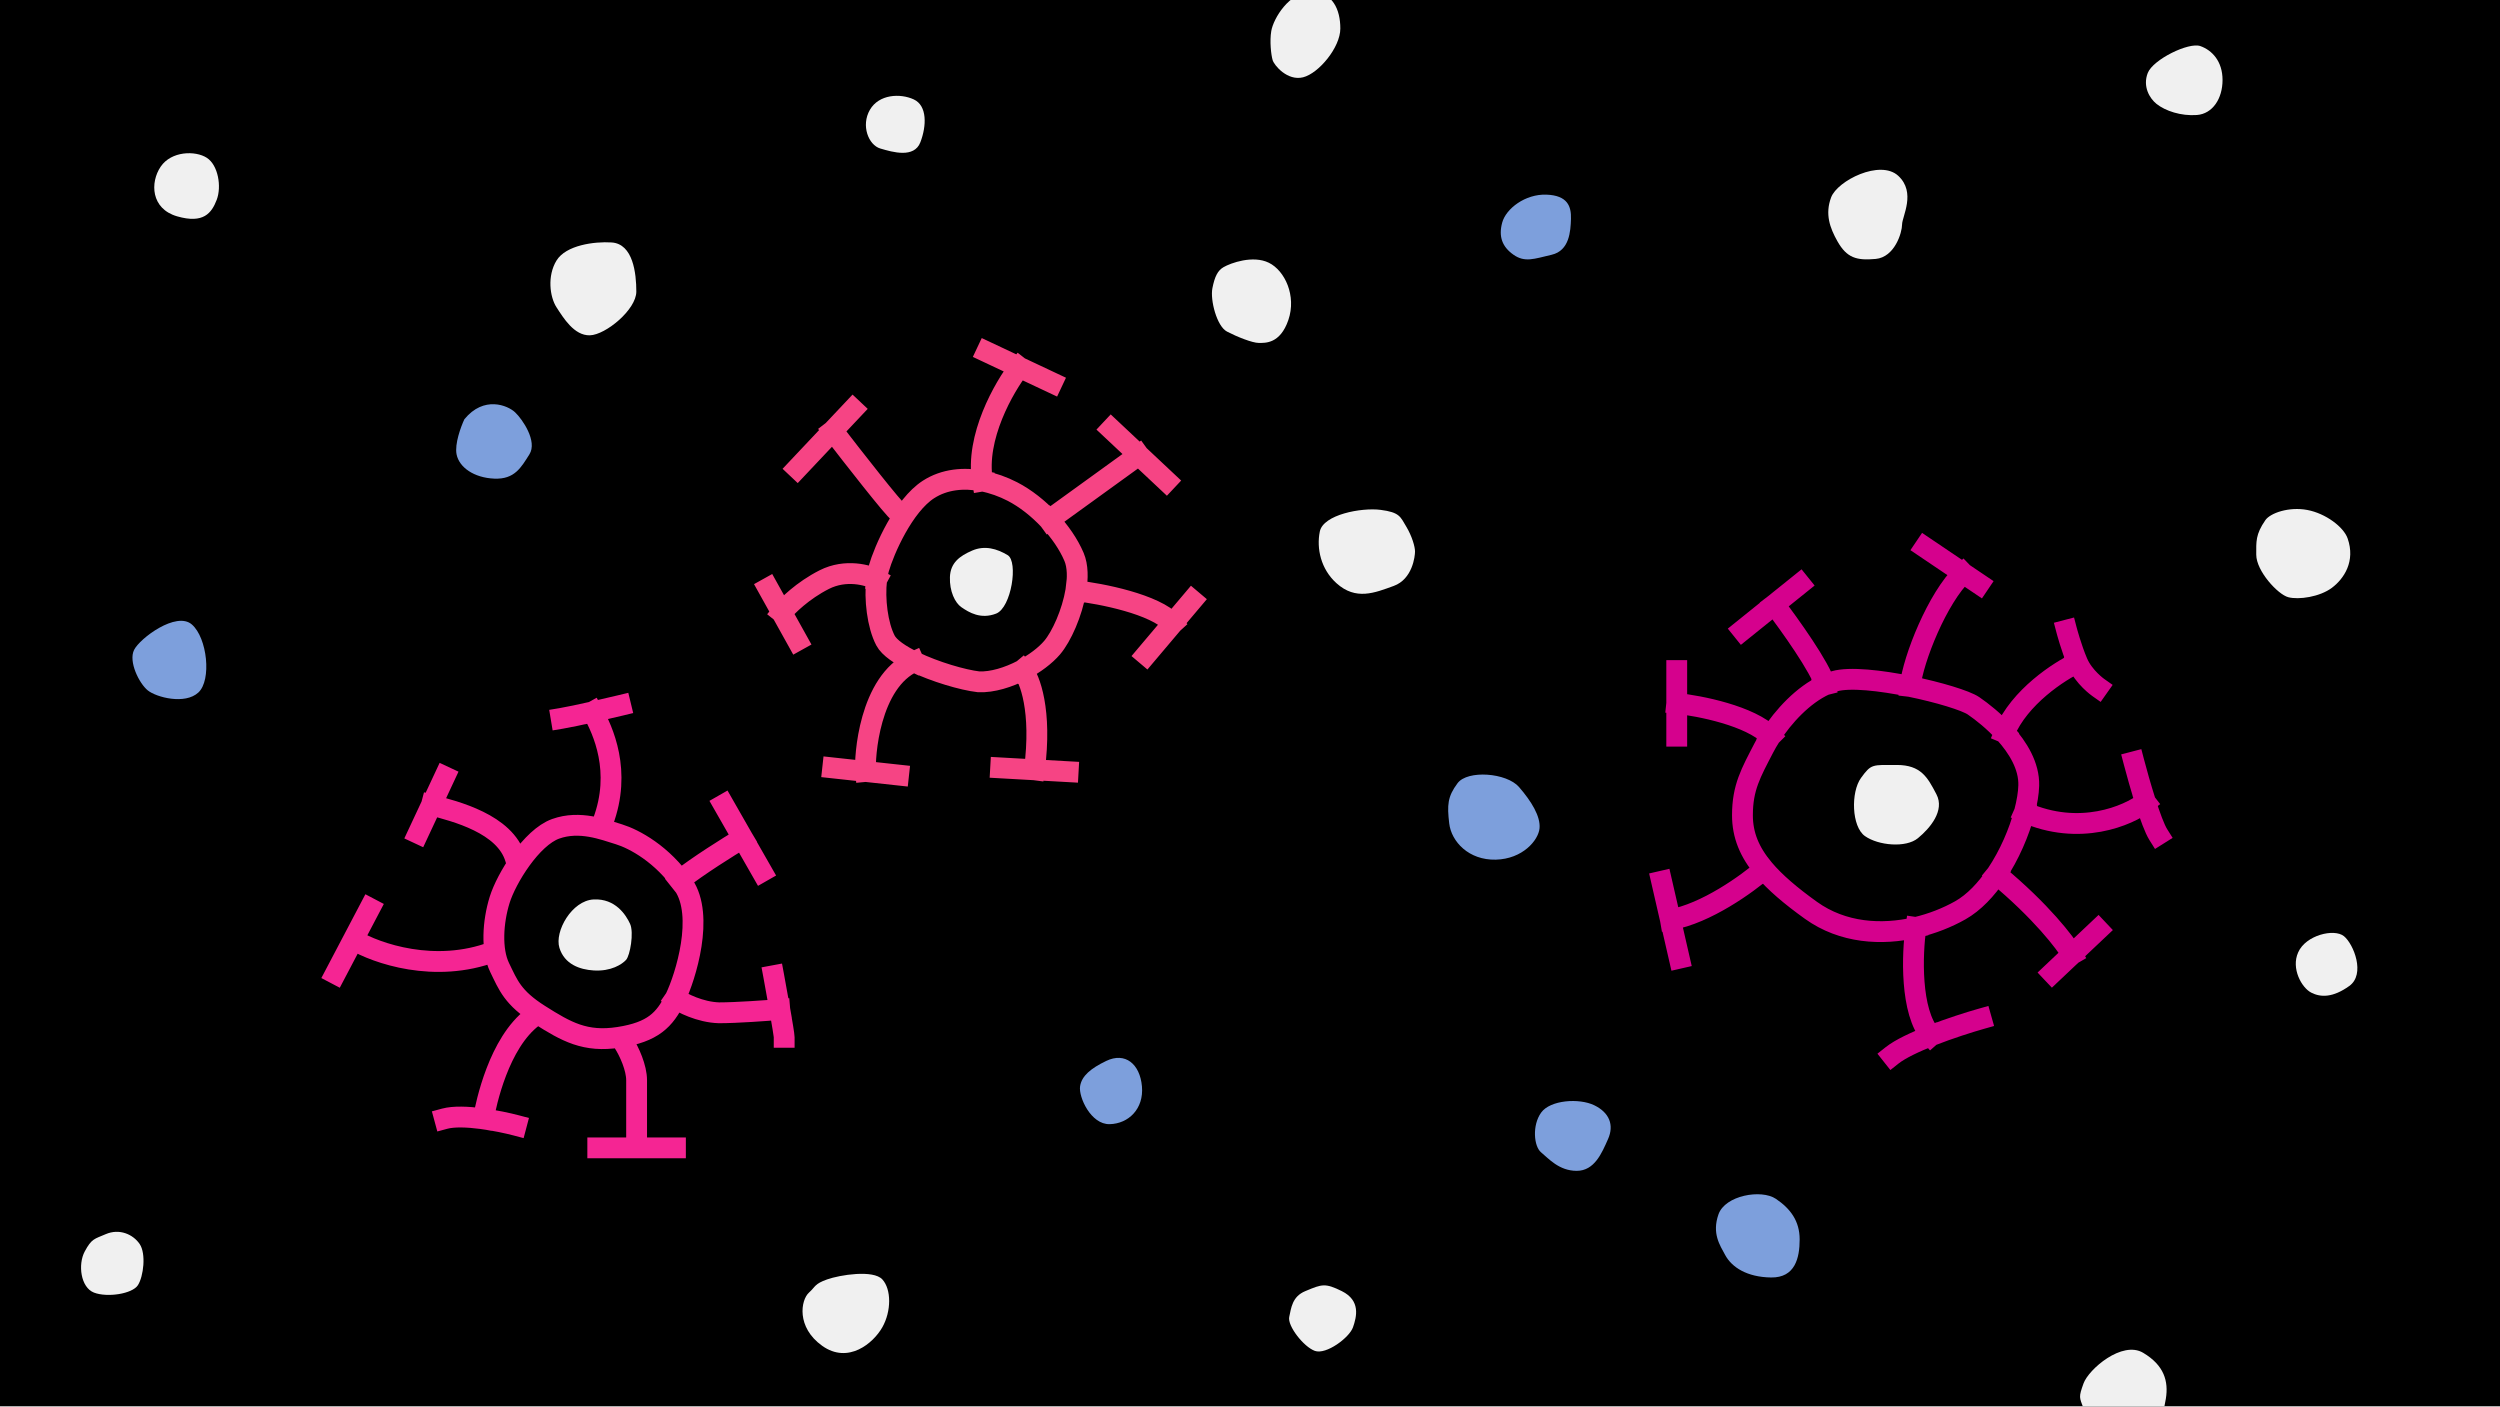
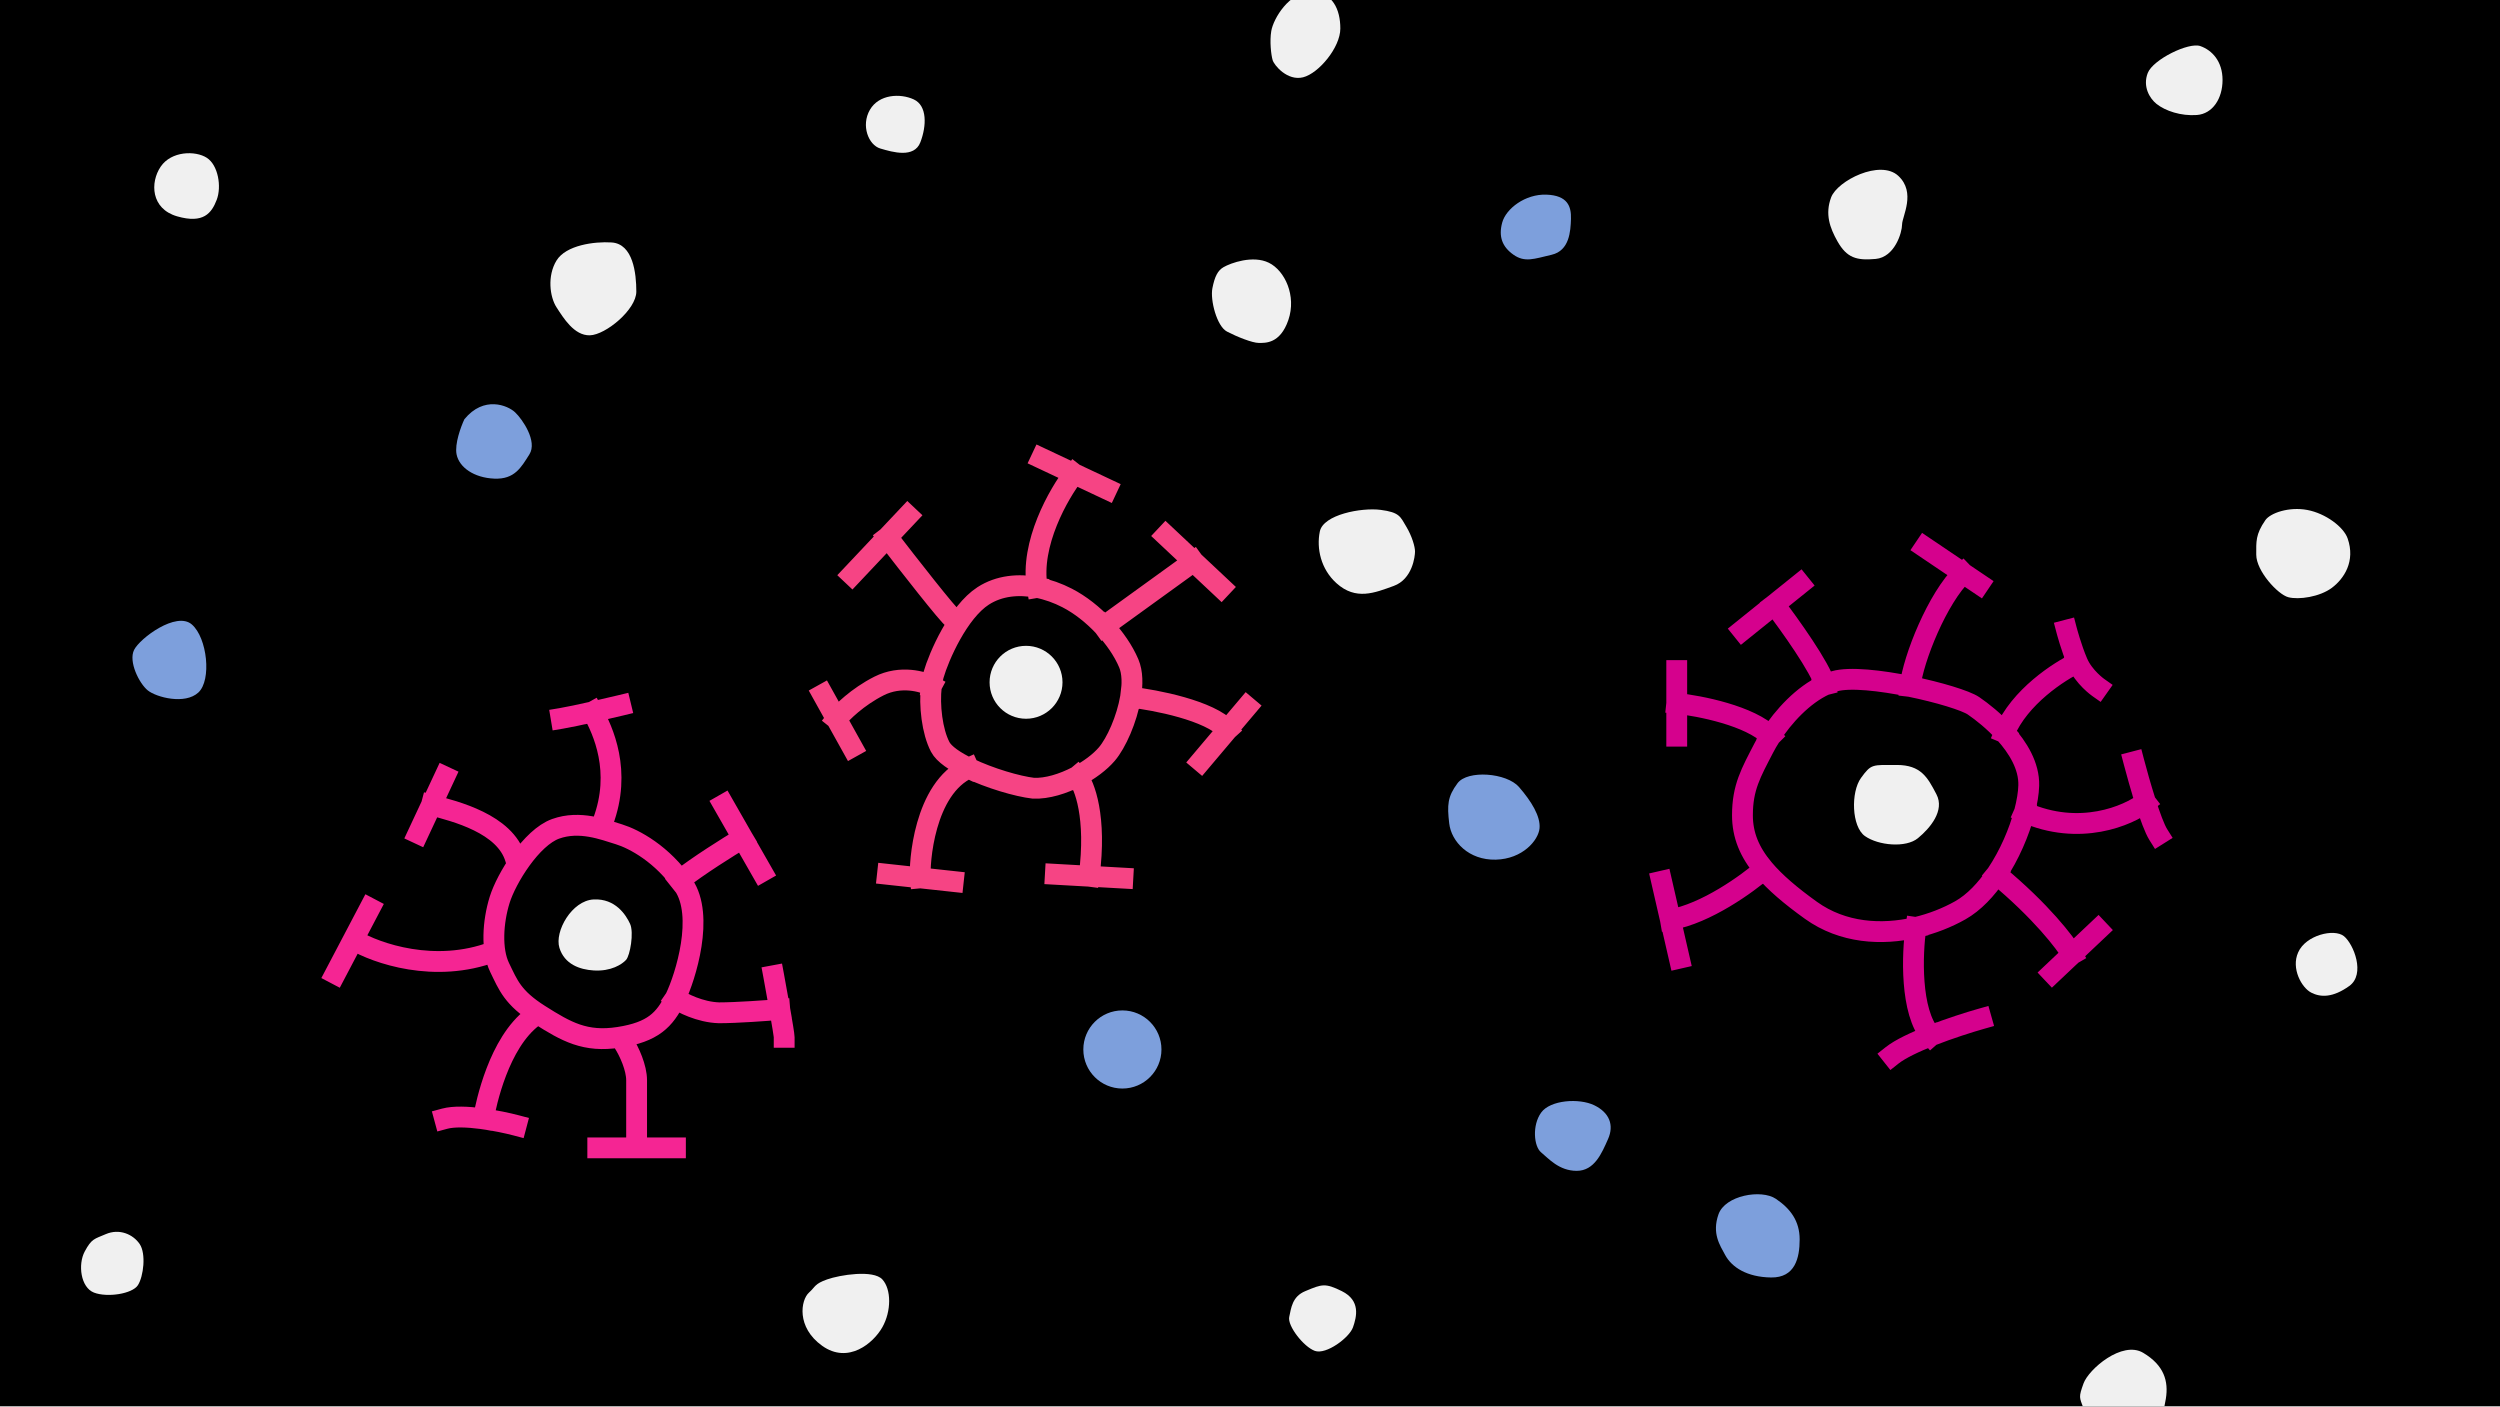
<svg xmlns="http://www.w3.org/2000/svg" width="240" height="135" viewBox="0 0 240 135" fill="none">
-   <g clip-path="url(#clip0_1_645)">
+   <g clip-path="url(#clip0_2001_6)">
    <rect width="240" height="135" fill="black" />
    <path d="M69.47 77.255L71.305 80.466M73.141 83.678L71.305 80.466M65.24 84.516C66.964 83.144 70.002 81.245 71.305 80.466M64.824 95.835C63.816 97.924 62.663 99.077 59.42 99.582C56.178 100.086 54.366 99.048 51.787 97.414C49.209 95.779 48.789 94.577 47.964 92.881C47.139 91.185 47.316 88.486 47.964 86.396C48.613 84.307 51.023 80.402 53.339 79.568C55.656 78.734 57.959 79.644 59.42 80.093C60.882 80.543 63.599 82.001 65.617 84.955C67.634 87.909 65.833 93.745 64.824 95.835ZM64.824 95.835C65.462 96.276 67.193 97.171 69.02 97.229C70.719 97.229 73.62 97.016 74.858 96.91M74.273 93.667C74.43 94.512 74.658 95.769 74.858 96.91M75.281 99.582C75.281 99.387 75.088 98.226 74.858 96.91M59.828 100.039C60.428 100.96 61.114 102.52 61.114 103.703V109.488M57.385 110.195H64.842M51.171 97.633C47.873 100.123 46.672 105.93 46.397 107.395M42.687 107.395C44.446 106.919 48 107.625 49.557 108.037M47.359 91.366C41.753 93.491 36.109 91.51 34.018 90.258M35.497 87.198L32.199 93.473M42.687 74.563L41.416 77.284M41.416 77.284L40.144 80.006M41.416 77.284C43.714 77.889 48.483 79.071 49.481 82.41M53.874 68.968C54.577 68.851 55.748 68.6 56.895 68.342M56.895 68.342C57.928 68.109 58.943 67.87 59.58 67.716M56.895 68.342C57.883 70.112 59.704 74.036 57.886 78.897" stroke="#F52593" stroke-width="2" stroke-linecap="square" />
-     <path d="M106.673 41.196L109.326 43.687M111.978 46.178L109.326 43.687M114.449 57.639L112.581 59.85M110.034 62.864L112.581 59.85M102.542 74.082L99.302 73.9M96.062 73.718L99.302 73.9M86.261 74.406L83.102 74.062M79.943 73.718L83.102 74.062M76.541 61.487L75.053 58.812M73.746 56.465L75.053 58.812M76.541 44.963L79.943 41.355M81.887 39.293L79.943 41.355M94.725 33.785L97.864 35.263M101.003 36.741L97.864 35.263M94.317 46.178C92.523 45.83 90.671 45.999 89.136 46.988C86.747 48.527 84.876 52.787 84.357 54.602C84.269 54.91 84.203 55.261 84.158 55.641M94.317 46.178C95.316 46.372 96.297 46.727 97.196 47.19C98.45 47.838 99.674 48.809 100.712 49.916M94.317 46.178C93.607 41.998 96.386 37.16 97.864 35.263M100.712 49.916C101.751 51.026 102.602 52.272 103.109 53.468C103.476 54.334 103.486 55.498 103.283 56.71M100.712 49.916L109.326 43.687M103.283 56.71C102.925 58.84 101.906 61.117 101.003 62.175C100.351 62.939 99.322 63.714 98.165 64.32M103.283 56.71C105.679 56.981 110.892 57.99 112.581 59.85M98.165 64.32C96.805 65.031 95.268 65.508 93.956 65.456C92.417 65.275 89.775 64.502 87.735 63.522M98.165 64.32C98.854 65.144 100.047 68.214 99.302 73.9M87.735 63.522C86.428 62.895 85.369 62.182 85.005 61.487C84.232 60.008 83.939 57.491 84.158 55.641M87.735 63.522C83.426 65.456 82.98 72.746 83.102 74.062M84.158 55.641C83.347 55.204 81.207 54.593 79.133 55.641C77.059 56.689 75.549 58.192 75.053 58.812M79.943 41.355C81.872 43.863 85.838 48.939 86.261 49.178" stroke="#F64484" stroke-width="2" stroke-linecap="square" />
+     <path d="M111.926 51.411L114.579 53.902M117.232 56.393L114.579 53.902M119.702 67.855L117.834 70.065M115.288 73.079L117.834 70.065M107.795 84.297L104.555 84.115M101.315 83.933L104.555 84.115M91.514 84.621L88.356 84.277M85.197 83.933L88.356 84.277M81.794 71.702L80.306 69.028M79 66.68L80.306 69.028M81.794 55.178L85.197 51.57M87.141 49.508L85.197 51.57M99.979 44L103.118 45.478M106.256 46.956L103.118 45.478M99.57 56.393C97.776 56.045 95.925 56.215 94.39 57.203C92 58.742 90.129 63.003 89.611 64.817C89.523 65.126 89.456 65.477 89.412 65.856M99.57 56.393C100.57 56.587 101.551 56.942 102.449 57.406C103.704 58.053 104.928 59.024 105.965 60.131M99.57 56.393C98.861 52.213 101.639 47.375 103.118 45.478M105.965 60.131C107.004 61.241 107.856 62.487 108.362 63.683C108.73 64.549 108.74 65.713 108.537 66.925M105.965 60.131L114.579 53.902M108.537 66.925C108.179 69.055 107.16 71.332 106.256 72.391C105.605 73.154 104.576 73.93 103.419 74.535M108.537 66.925C110.932 67.197 116.146 68.205 117.834 70.065M103.419 74.535C102.059 75.247 100.522 75.724 99.21 75.671C97.671 75.49 95.028 74.717 92.989 73.737M103.419 74.535C104.108 75.359 105.301 78.429 104.555 84.115M92.989 73.737C91.682 73.11 90.623 72.398 90.259 71.702C89.486 70.223 89.193 67.706 89.412 65.856M92.989 73.737C88.68 75.671 88.234 82.961 88.356 84.277M89.412 65.856C88.601 65.419 86.46 64.808 84.386 65.856C82.313 66.904 80.802 68.407 80.306 69.028M85.197 51.57C87.126 54.078 91.091 59.154 91.514 59.393" stroke="#F64484" stroke-width="2" stroke-linecap="square" />
    <path d="M184.788 52.546L188.464 55.026M189.996 56.059L188.464 55.026M198.394 60.5C198.394 60.5 198.838 62.196 199.443 63.609M201.422 65.991C201.422 65.991 200.049 65.022 199.443 63.609M204.853 73.137C205.102 74.091 205.526 75.611 205.976 77.017M207.195 80.121C206.85 79.572 206.401 78.346 205.976 77.017M201.422 89.246L198.912 91.617M197.021 93.404L198.912 91.617M190.198 97.805C189.045 98.131 187.146 98.732 185.372 99.429M181.638 101.318C182.428 100.692 183.854 100.025 185.372 99.429M159.514 84.603L160.362 88.297M161.209 91.991L160.362 88.297M160.967 64.376V67.525M160.967 70.674V67.525M167.275 60.5L170.335 58.038M172.797 56.059L170.335 58.038M170.335 58.038C171.786 59.937 174.791 64.137 175.196 65.747M175.196 65.747C175.497 65.609 175.802 65.493 176.109 65.403C177.558 64.981 180.554 65.322 183.362 65.896M175.196 65.747C173.099 66.71 171.201 68.764 169.98 70.674M188.464 55.026C185.999 57.391 183.672 63.217 183.362 65.896M183.362 65.896C186.131 66.461 188.718 67.252 189.459 67.759C190.278 68.32 191.419 69.221 192.433 70.338M199.443 63.609C197.703 64.421 193.866 66.903 192.433 70.338M192.433 70.338C193.728 71.765 194.815 73.544 194.76 75.416C194.739 76.144 194.596 77.021 194.346 77.97M205.976 77.017C204.303 78.313 199.635 80.319 194.346 77.97M194.346 77.97C193.845 79.874 192.913 82.067 191.665 83.926M191.665 83.926C190.682 85.391 189.502 86.648 188.183 87.392C186.948 88.088 185.488 88.673 183.926 89.036M191.665 83.926C195.95 87.471 198.282 90.531 198.912 91.617M183.926 89.036C180.645 89.799 176.91 89.586 173.852 87.392C171.897 85.99 170.403 84.717 169.336 83.453M183.926 89.036C183.566 91.548 183.353 97.143 185.372 99.429M169.336 83.453C167.938 81.796 167.275 80.156 167.275 78.263C167.275 75.593 168.082 74.205 169.336 71.784C169.522 71.426 169.737 71.053 169.98 70.674M169.336 83.453C167.771 84.821 163.785 87.706 160.362 88.297M160.967 67.525C163.153 67.754 168.017 68.704 169.98 70.674" stroke="#D5018D" stroke-width="2" stroke-linecap="square" />
    <path d="M49.449 39.582C48.742 38.916 46.453 37.959 44.58 40.248C44.248 40.955 43.632 42.62 43.831 43.619C44.081 44.867 45.496 45.866 47.452 45.949C49.408 46.032 50.032 44.867 50.823 43.619C51.613 42.37 50.157 40.248 49.449 39.582Z" fill="#7D9FDC" />
    <path d="M14.193 66.283C15.018 66.943 17.756 67.669 19.043 66.481C20.33 65.293 19.901 61.234 18.416 59.947C16.931 58.66 13.434 61.267 12.873 62.389C12.312 63.511 13.367 65.623 14.193 66.283Z" fill="#7D9FDC" />
-     <path d="M106.53 107.92C104.718 107.962 103.538 105.307 103.686 104.296C103.833 103.284 104.727 102.56 106.193 101.852C108.026 100.967 109.438 102.147 109.627 104.296C109.817 106.445 108.342 107.877 106.53 107.92Z" fill="#7D9FDC" />
    <path d="M145.828 75.557C144.639 74.183 140.887 73.896 139.924 75.188C138.96 76.479 138.919 77.279 139.124 79.042C139.329 80.805 141.01 82.588 143.593 82.527C146.176 82.465 147.693 80.661 147.796 79.513C147.898 78.365 147.017 76.93 145.828 75.557Z" fill="#7D9FDC" />
    <path d="M153.05 106.105C151.599 105.401 148.824 105.593 147.949 106.81C147.074 108.026 147.245 110.054 147.949 110.63C148.654 111.206 149.657 112.401 151.364 112.401C153.071 112.401 153.776 110.694 154.373 109.349C154.971 108.005 154.501 106.81 153.05 106.105Z" fill="#7D9FDC" />
    <path d="M170.484 115.088C169.083 114.144 165.613 114.753 164.973 116.579C164.334 118.406 165.101 119.526 165.613 120.476C166.252 121.664 167.713 122.607 170.027 122.638C172.341 122.668 172.767 120.75 172.767 118.984C172.767 117.219 171.884 116.031 170.484 115.088Z" fill="#7D9FDC" />
    <path d="M148.455 18.686C146.423 18.614 144.572 20.029 144.21 21.372C143.847 22.714 144.21 23.694 145.298 24.456C146.387 25.218 147.257 24.855 148.963 24.456C150.668 24.057 150.777 22.206 150.813 21.009C150.85 19.811 150.487 18.759 148.455 18.686Z" fill="#7D9FDC" />
    <path d="M56.991 86.347C54.894 86.452 53.216 89.423 53.705 90.996C54.194 92.569 55.649 93.079 56.991 93.163C58.669 93.268 59.718 92.569 60.102 92.15C60.487 91.73 60.871 89.528 60.487 88.689C60.102 87.85 59.088 86.242 56.991 86.347Z" fill="#F0F0F0" />
    <path d="M84.706 122.824C83.835 121.874 80.63 122.389 79.403 122.824C78.176 123.26 78.294 123.521 77.661 124.091C76.87 124.803 76.434 127.415 78.928 129.197C81.421 130.978 83.835 128.959 84.706 127.415C85.577 125.872 85.577 123.774 84.706 122.824Z" fill="#F0F0F0" />
-     <path d="M93.329 52.855C92.122 53.377 91.242 54.029 91.193 55.399C91.144 56.769 91.685 57.868 92.285 58.285C93.036 58.807 94.161 59.476 95.629 58.905C97.097 58.334 97.765 53.915 96.738 53.295C95.71 52.675 94.536 52.333 93.329 52.855Z" fill="#F0F0F0" />
    <path d="M117.79 31.831C116.812 31.32 116.167 28.807 116.389 27.673C116.612 26.539 116.905 25.969 117.457 25.649C118.146 25.249 120.281 24.471 121.815 25.227C123.349 25.983 124.475 28.401 123.683 30.719C122.89 33.037 121.437 32.92 120.836 32.92C120.236 32.92 118.769 32.342 117.79 31.831Z" fill="#F0F0F0" />
    <path d="M53.428 29.507C52.778 28.511 52.519 26.477 53.428 25.006C54.336 23.535 57.045 23.171 58.707 23.275C60.784 23.405 61.087 26.261 61.087 27.992C61.087 29.723 58.145 32.146 56.63 32.19C55.115 32.233 54.077 30.502 53.428 29.507Z" fill="#F0F0F0" />
    <path d="M84.511 14.258C83.374 13.923 82.639 12.051 83.508 10.546C84.377 9.042 86.417 8.942 87.721 9.543C89.025 10.145 88.958 12.084 88.356 13.656C87.76 15.213 85.685 14.603 84.541 14.266L84.511 14.258Z" fill="#F0F0F0" />
    <path d="M17.006 20.769C14.476 20.039 14.402 17.509 15.425 16C16.447 14.491 18.758 14.442 19.853 15.148C20.948 15.854 21.289 17.922 20.802 19.188C20.316 20.453 19.537 21.5 17.006 20.769Z" fill="#F0F0F0" />
    <path d="M9.016 124.087C7.745 123.591 7.465 121.393 8.133 120.143C8.801 118.893 9.068 118.949 10.137 118.484C11.473 117.902 12.787 118.505 13.412 119.432C14.037 120.359 13.779 122.535 13.24 123.376C12.701 124.216 10.288 124.582 9.016 124.087Z" fill="#F0F0F0" />
    <path d="M126.231 129.687C125.152 129.301 123.577 127.278 123.766 126.425C123.956 125.572 124.043 124.472 125.306 123.949L125.41 123.906C126.899 123.287 127.217 123.156 128.815 123.949C130.641 124.855 130.236 126.413 129.889 127.415C129.542 128.418 127.309 130.072 126.231 129.687Z" fill="#F0F0F0" />
    <path d="M132.535 48.947C130.696 48.711 127.037 49.398 126.703 51.022C126.37 52.647 126.799 54.63 128.296 55.983C130.167 57.674 131.983 56.906 133.796 56.25C135.608 55.593 135.842 53.387 135.842 52.941C135.842 52.494 135.561 51.485 134.997 50.547C134.434 49.608 134.374 49.184 132.535 48.947Z" fill="#F0F0F0" />
    <path d="M182.232 16.878C180.496 15.276 176.389 17.346 175.788 18.948C175.187 20.551 175.668 21.873 176.389 23.155C177.291 24.758 178.226 25.025 180.062 24.858C181.898 24.691 182.599 22.32 182.599 21.552C182.599 20.785 183.968 18.481 182.232 16.878Z" fill="#F0F0F0" />
    <path d="M211.233 4.424C210.111 4.031 206.691 5.713 206.186 7.003C205.681 8.293 206.354 9.437 207.027 9.975C207.868 10.648 209.382 11.153 210.896 11.041C212.41 10.928 213.364 9.47 213.364 7.676C213.364 5.882 212.354 4.816 211.233 4.424Z" fill="#F0F0F0" />
    <path d="M223.861 56.431C225.027 55.556 226.141 53.886 225.372 51.687C224.987 50.585 223.264 49.29 221.503 48.957C219.746 48.624 217.95 49.249 217.474 49.937C216.52 51.315 216.6 51.999 216.6 53.25C216.6 54.814 218.667 57.066 219.674 57.332C220.681 57.597 222.695 57.305 223.861 56.431Z" fill="#F0F0F0" />
    <path d="M225.022 89.876C224.087 89.111 221.347 89.77 220.625 91.427C219.924 92.977 220.965 94.825 221.878 95.292C222.791 95.76 223.96 95.781 225.531 94.655C227.103 93.529 225.956 90.641 225.022 89.876Z" fill="#F0F0F0" />
    <path d="M125.095 7.42C123.596 7.795 122.323 6.278 122.173 5.772C122.023 5.266 121.877 3.955 122.042 2.981C122.248 1.764 123.784 -0.784 125.863 -0.784C127.942 -0.784 128.672 0.921 128.672 2.738C128.672 4.555 126.593 7.046 125.095 7.42Z" fill="#F0F0F0" />
    <path d="M205.741 129.868C203.724 128.669 200.509 131.448 200.018 132.811C199.528 134.173 199.626 134.119 200.018 135.209C200.509 136.572 201.871 138.479 204.378 138.643C206.885 138.806 207.648 135.972 207.921 134.282C208.193 132.593 207.757 131.067 205.741 129.868Z" fill="#F0F0F0" />
    <path d="M179.031 80.261C177.749 79.351 177.666 76.043 178.659 74.678C179.651 73.313 179.734 73.437 182.091 73.437C184.417 73.437 185.052 74.644 185.863 76.186L185.896 76.249C186.723 77.821 185.276 79.516 184.118 80.468C182.96 81.419 180.313 81.171 179.031 80.261Z" fill="#F0F0F0" />
+     <circle cx="98.5" cy="65.5" r="3.5" fill="#F0F0F0" />
+     <circle cx="107.75" cy="100.75" r="3.75" fill="#7D9FDC" />
  </g>
  <defs>
-     <clipPath id="clip0_1_645">
+     <clipPath id="clip0_2001_6">
      <rect width="240" height="135" fill="white" />
    </clipPath>
  </defs>
</svg>
